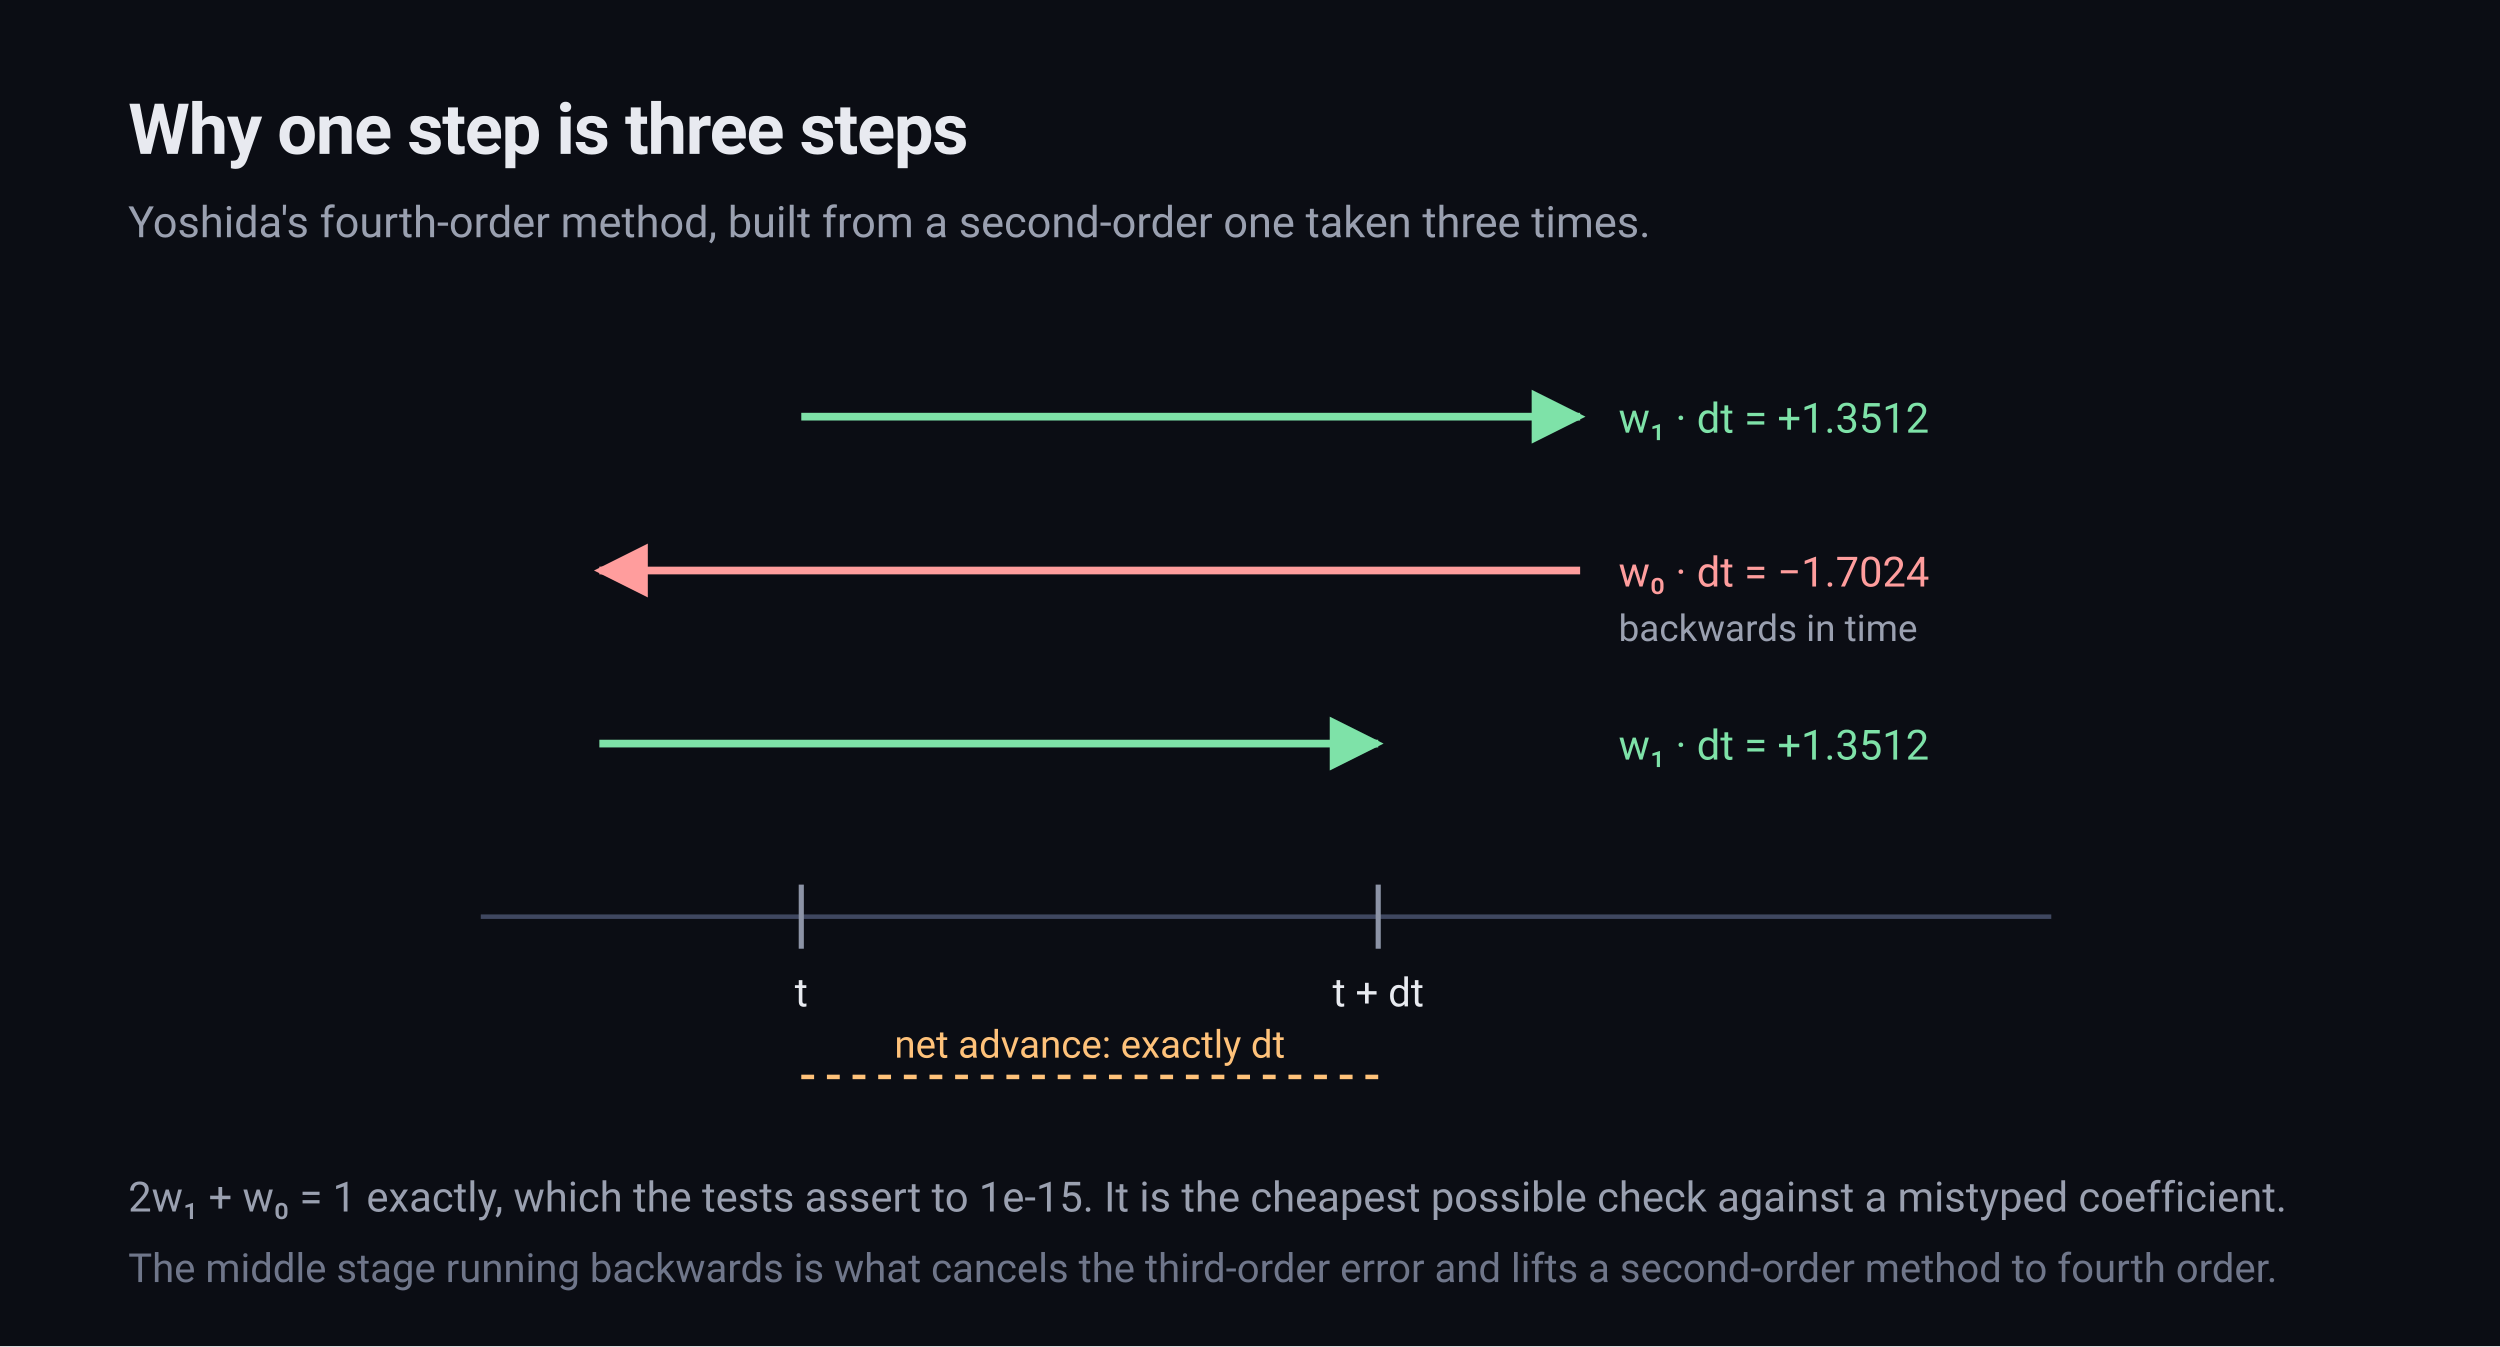
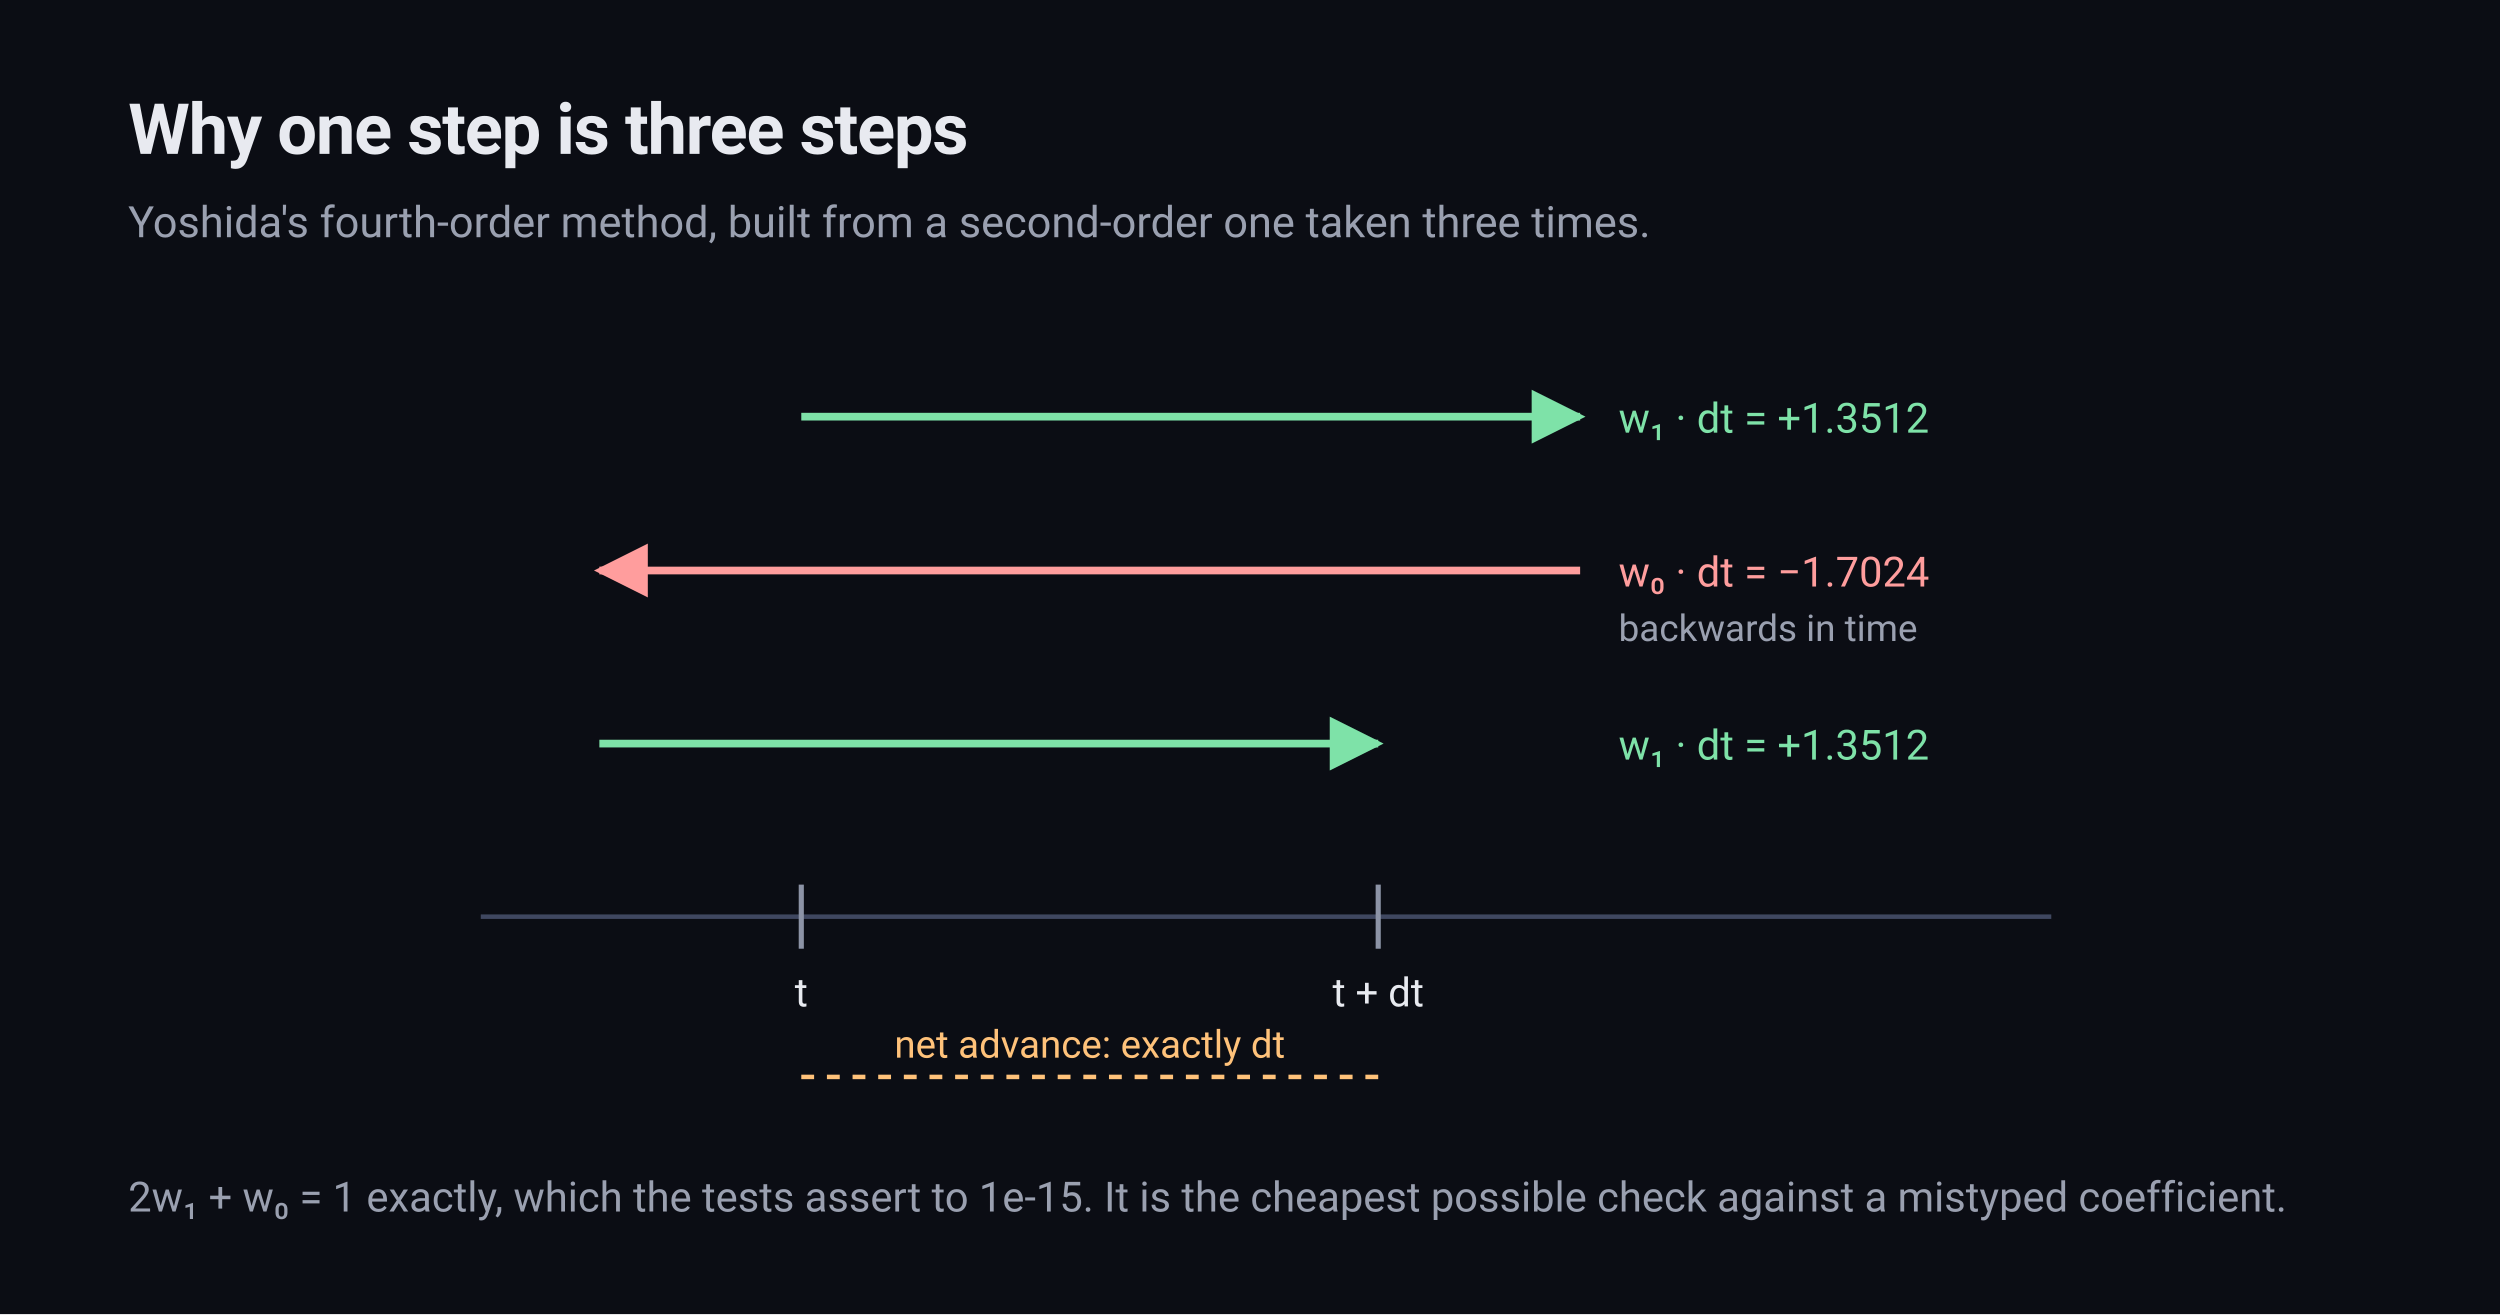
- <svg xmlns="http://www.w3.org/2000/svg" viewBox="0 0 780 420" width="780" height="420" font-family="system-ui, -apple-system, 'Segoe UI', Roboto, sans-serif">
+ <svg xmlns="http://www.w3.org/2000/svg" viewBox="0 0 780 410" width="780" height="410" font-family="system-ui, -apple-system, 'Segoe UI', Roboto, sans-serif">
  <defs>
    <marker id="fwd" viewBox="0 0 10 10" refX="9" refY="5" markerWidth="7" markerHeight="7" orient="auto-start-reverse">
      <path d="M 0 0 L 10 5 L 0 10 z" fill="#7ee2a8" />
    </marker>
    <marker id="back" viewBox="0 0 10 10" refX="9" refY="5" markerWidth="7" markerHeight="7" orient="auto-start-reverse">
      <path d="M 0 0 L 10 5 L 0 10 z" fill="#ff9d9d" />
    </marker>
  </defs>
-   <rect width="780" height="420" fill="#0b0d14" />
+   <rect width="780" height="410" fill="#0b0d14" />
  <text x="40" y="48" fill="#e8eaf0" font-size="22" font-weight="600" letter-spacing="-0.4">Why one step is three steps</text>
  <text x="40" y="74" fill="#9aa0b0" font-size="13.5">Yoshida's fourth-order method, built from a second-order one taken three times.</text>
  <line x1="250" y1="130" x2="493" y2="130" stroke="#7ee2a8" stroke-width="2.4" marker-end="url(#fwd)" />
  <text x="505" y="135" fill="#7ee2a8" font-size="13">w₁ · dt  =  +1.3512</text>
  <line x1="493" y1="178" x2="187" y2="178" stroke="#ff9d9d" stroke-width="2.4" marker-end="url(#back)" />
  <text x="505" y="183" fill="#ff9d9d" font-size="13">w₀ · dt  =  −1.7024</text>
  <text x="505" y="200" fill="#9aa0b0" font-size="11.5">backwards in time</text>
  <line x1="187" y1="232" x2="430" y2="232" stroke="#7ee2a8" stroke-width="2.4" marker-end="url(#fwd)" />
  <text x="505" y="237" fill="#7ee2a8" font-size="13">w₁ · dt  =  +1.3512</text>
  <line x1="150" y1="286" x2="640" y2="286" stroke="#3f4760" stroke-width="1.4" />
  <line x1="250" y1="276" x2="250" y2="296" stroke="#8c93a6" stroke-width="1.6" />
  <line x1="430" y1="276" x2="430" y2="296" stroke="#8c93a6" stroke-width="1.6" />
  <text x="250" y="314" fill="#e8eaf0" font-size="12.5" text-anchor="middle">t</text>
  <text x="430" y="314" fill="#e8eaf0" font-size="12.5" text-anchor="middle">t + dt</text>
  <line x1="250" y1="336" x2="430" y2="336" stroke="#ffc27a" stroke-width="1.4" stroke-dasharray="4 4" />
  <text x="340" y="330" fill="#ffc27a" font-size="12" text-anchor="middle">net advance: exactly dt</text>
  <text x="40" y="378" fill="#9aa0b0" font-size="13">2w₁ + w₀ = 1 exactly, which the tests assert to 1e-15. It is the cheapest possible check against a mistyped coefficient.</text>
-   <text x="40" y="400" fill="#6f768a" font-size="12.5">The middle stage running backwards is what cancels the third-order error and lifts a second-order method to fourth order.</text>
</svg>
